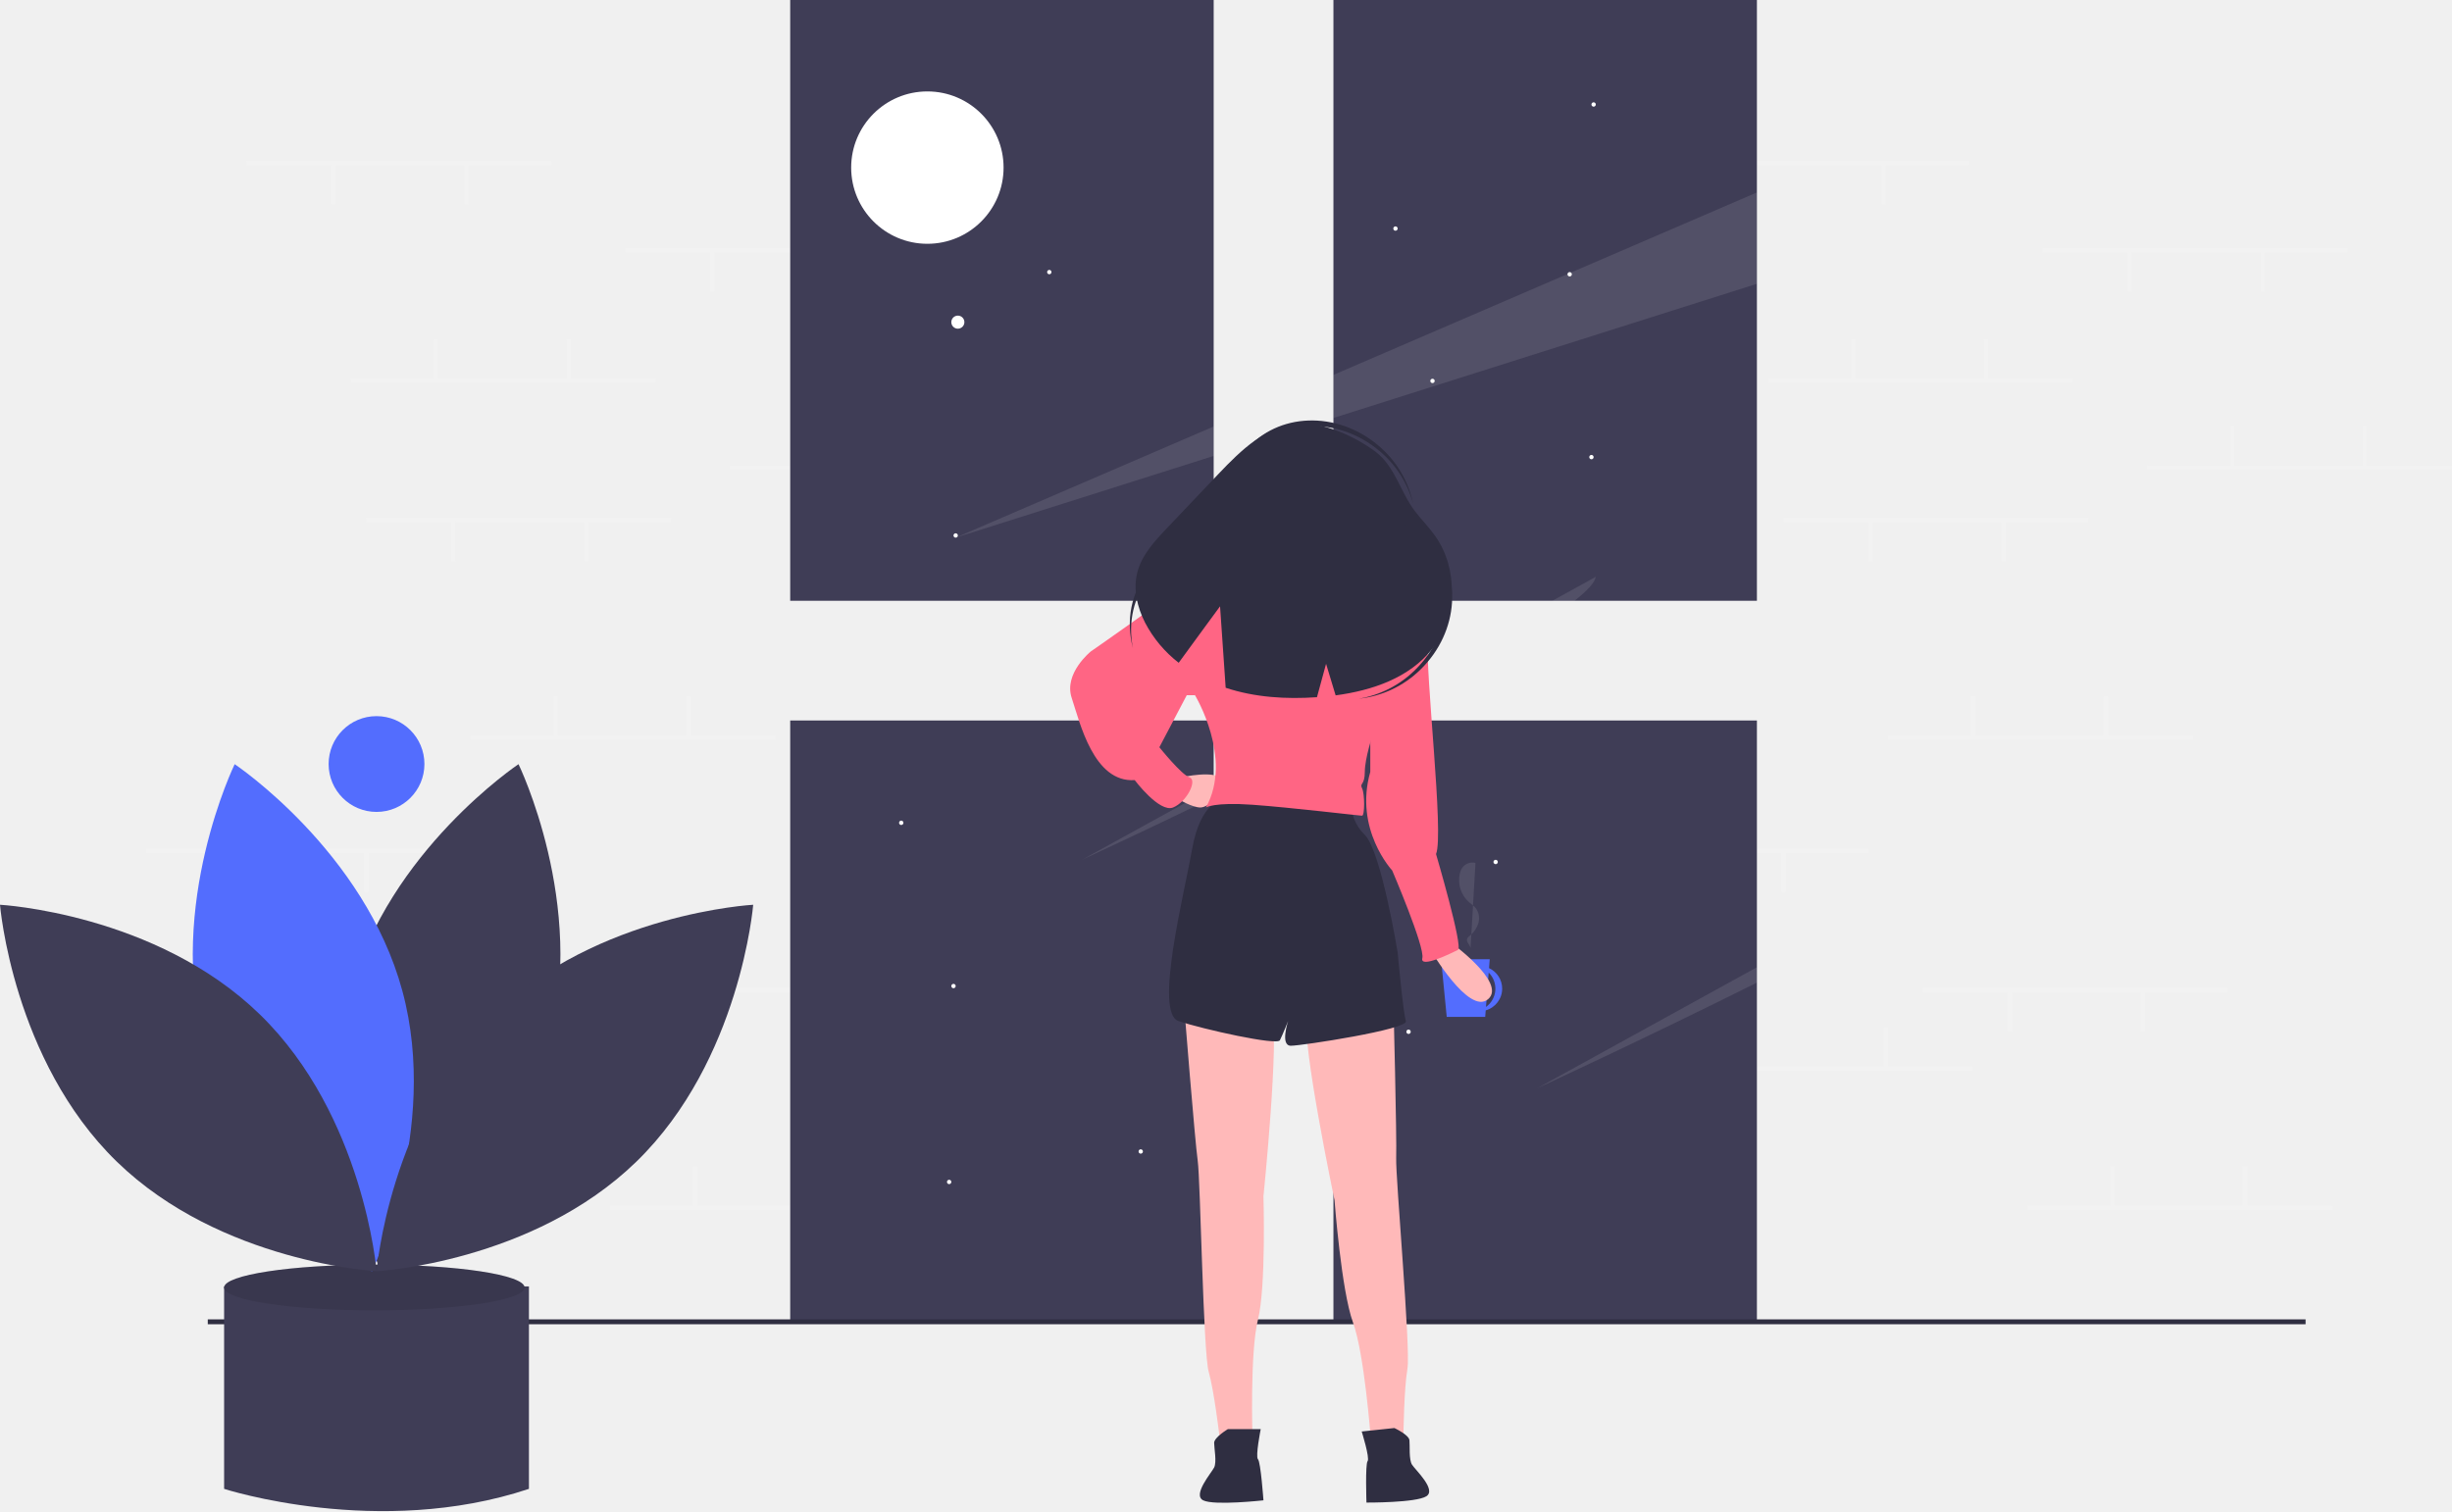
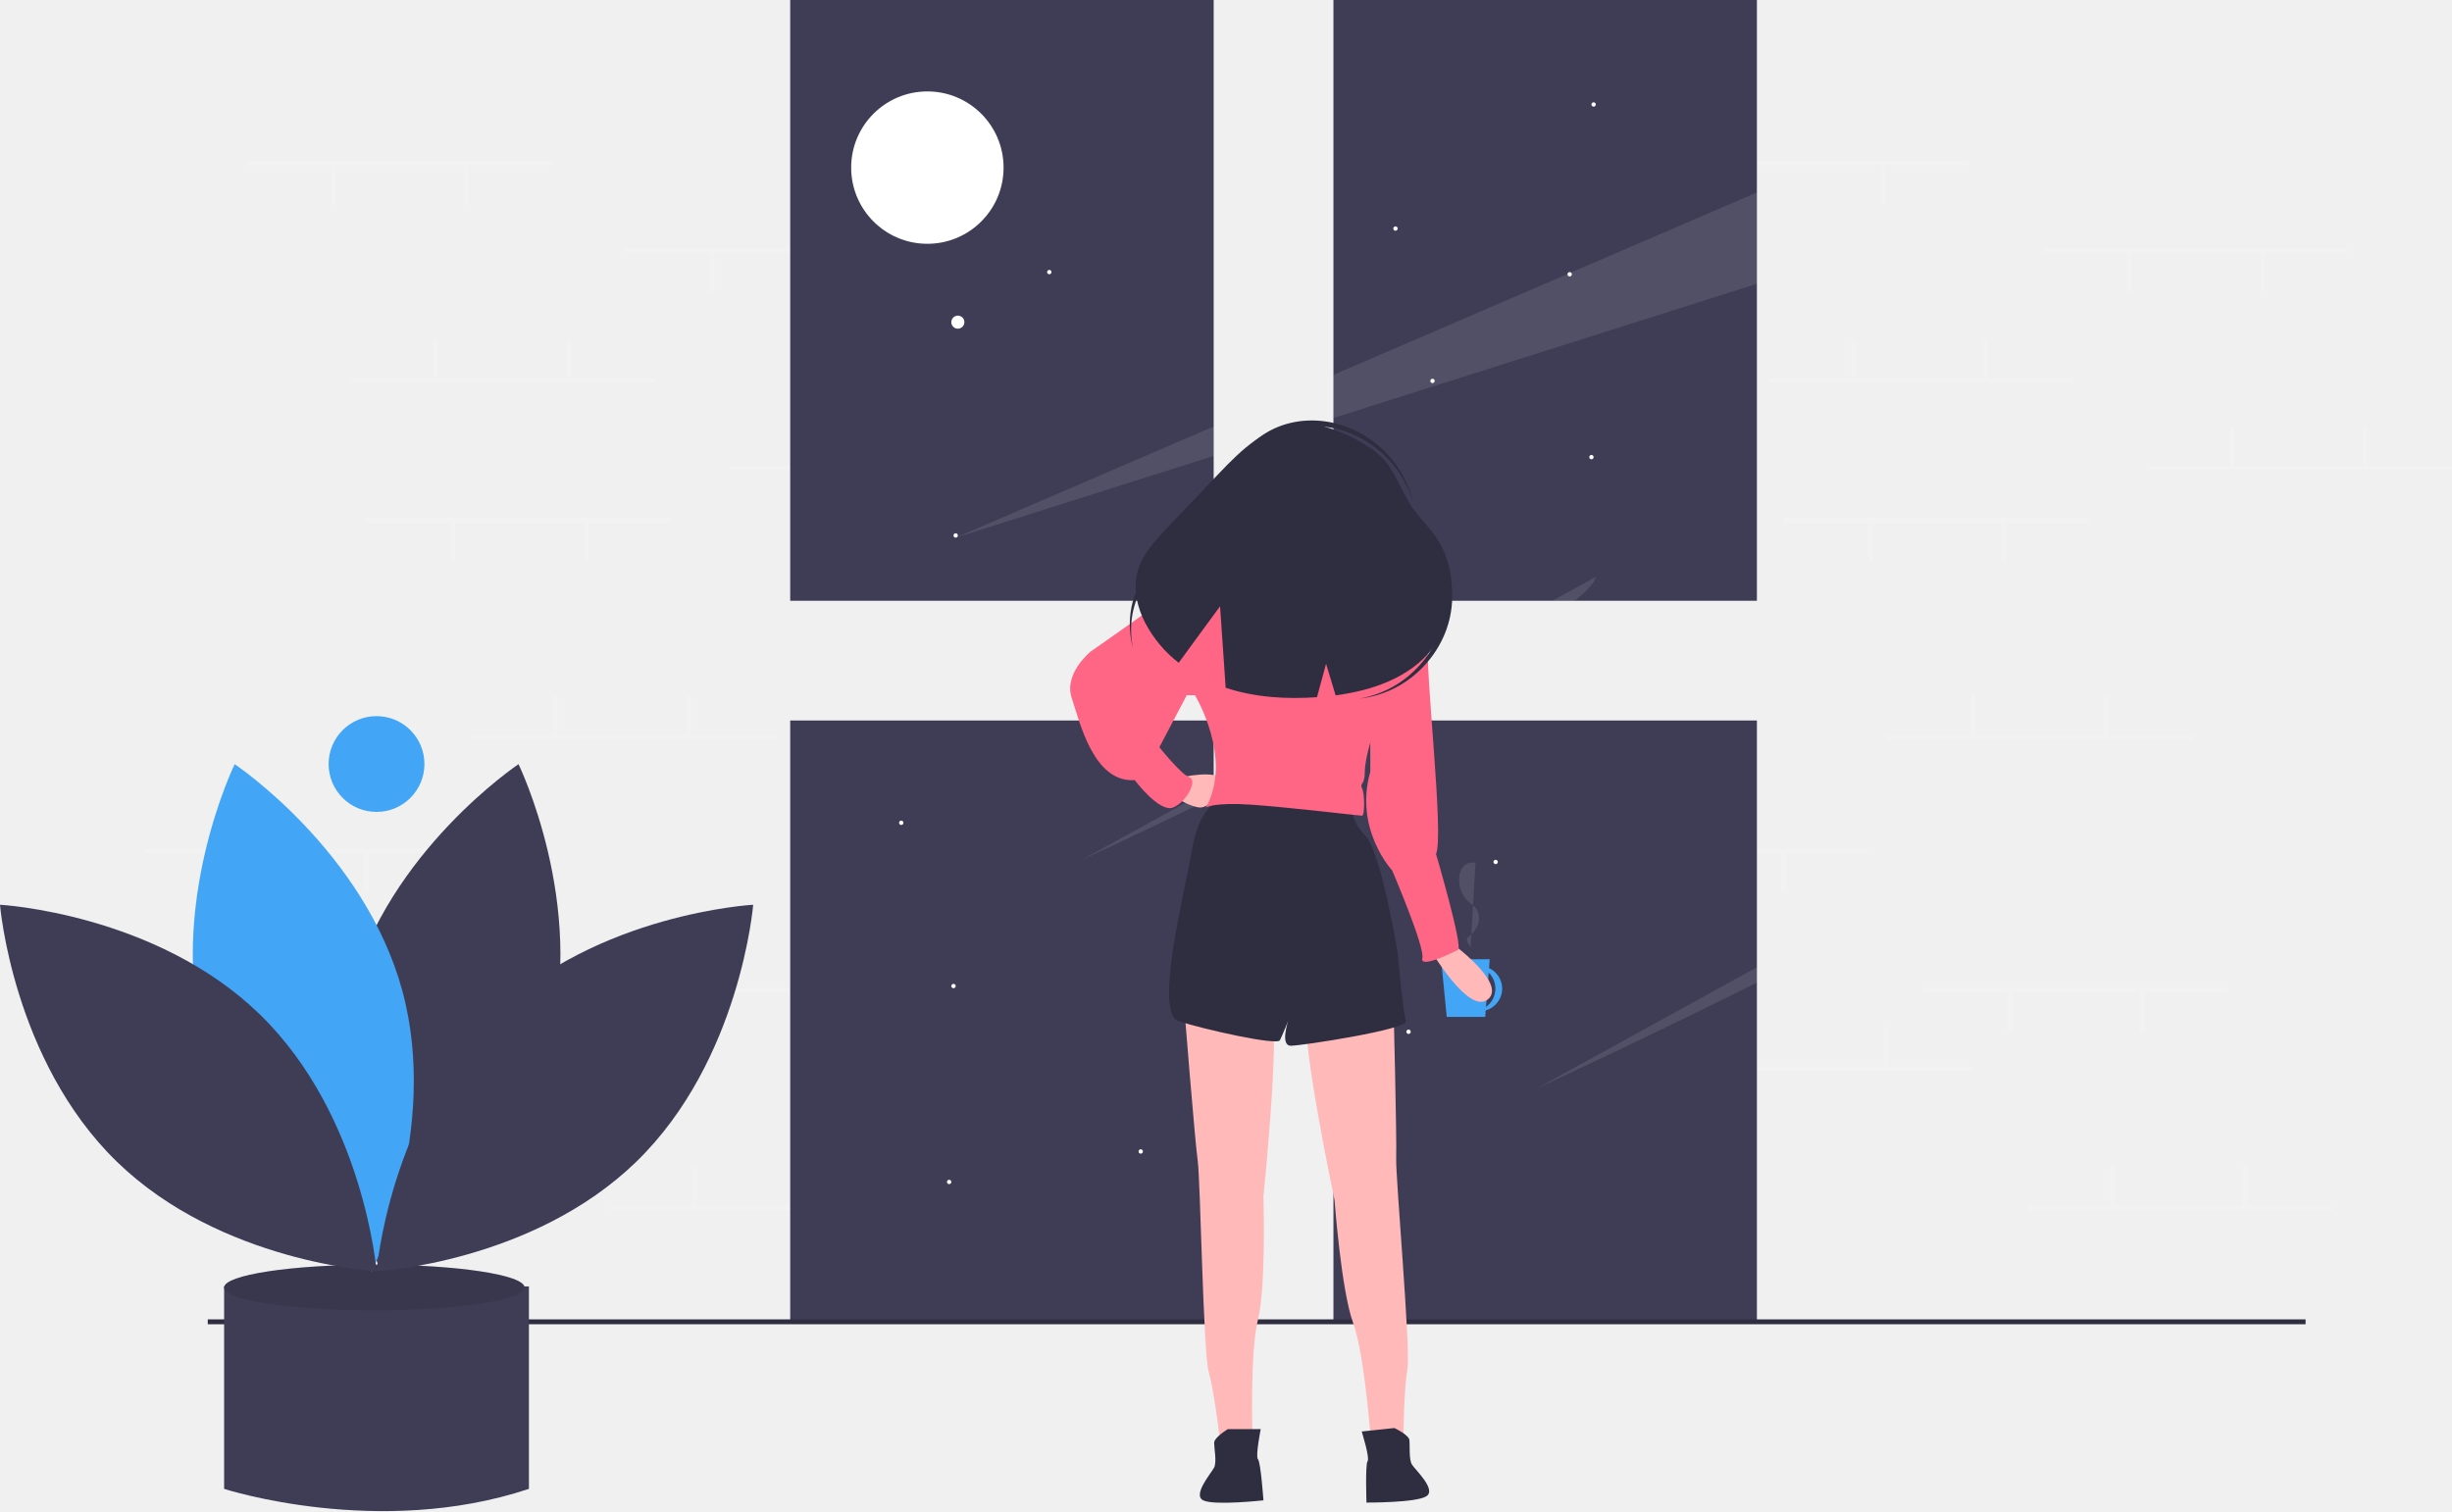
<svg xmlns="http://www.w3.org/2000/svg" id="a64b19f6-1f12-4f18-b71c-01acbbb1e99d" data-name="Layer 1" width="1126.182" height="694.222" viewBox="0 0 1126.182 694.222">
  <rect x="161.182" y="173.908" width="140" height="2" fill="#f2f2f2" />
  <rect x="199.182" y="155.908" width="2" height="18.5" fill="#f2f2f2" />
  <rect x="260.182" y="155.908" width="2" height="18.5" fill="#f2f2f2" />
  <rect x="113.182" y="73.908" width="140" height="2" fill="#f2f2f2" />
  <rect x="213.182" y="75.408" width="2" height="18.5" fill="#f2f2f2" />
  <rect x="152.182" y="75.408" width="2" height="18.5" fill="#f2f2f2" />
  <rect x="335.182" y="213.908" width="140" height="2" fill="#f2f2f2" />
  <rect x="373.182" y="195.908" width="2" height="18.5" fill="#f2f2f2" />
  <rect x="434.182" y="195.908" width="2" height="18.5" fill="#f2f2f2" />
  <rect x="287.182" y="113.908" width="140" height="2" fill="#f2f2f2" />
  <rect x="387.182" y="115.408" width="2" height="18.5" fill="#f2f2f2" />
  <rect x="326.182" y="115.408" width="2" height="18.5" fill="#f2f2f2" />
  <rect x="280.182" y="553.908" width="140" height="2" fill="#f2f2f2" />
  <rect x="318.182" y="535.908" width="2" height="18.5" fill="#f2f2f2" />
  <rect x="379.182" y="535.908" width="2" height="18.5" fill="#f2f2f2" />
  <rect x="232.182" y="453.908" width="140" height="2" fill="#f2f2f2" />
  <rect x="332.182" y="455.408" width="2" height="18.5" fill="#f2f2f2" />
  <rect x="271.182" y="455.408" width="2" height="18.5" fill="#f2f2f2" />
  <rect x="216.182" y="337.908" width="140" height="2" fill="#f2f2f2" />
  <rect x="254.182" y="319.908" width="2" height="18.5" fill="#f2f2f2" />
  <rect x="315.182" y="319.908" width="2" height="18.5" fill="#f2f2f2" />
  <rect x="168.182" y="237.908" width="140" height="2" fill="#f2f2f2" />
  <rect x="268.182" y="239.408" width="2" height="18.5" fill="#f2f2f2" />
  <rect x="207.182" y="239.408" width="2" height="18.5" fill="#f2f2f2" />
  <rect x="115.182" y="489.908" width="140" height="2" fill="#f2f2f2" />
  <rect x="153.182" y="471.908" width="2" height="18.5" fill="#f2f2f2" />
  <rect x="214.182" y="471.908" width="2" height="18.5" fill="#f2f2f2" />
  <rect x="67.182" y="389.908" width="140" height="2" fill="#f2f2f2" />
  <rect x="167.182" y="391.408" width="2" height="18.5" fill="#f2f2f2" />
  <rect x="106.182" y="391.408" width="2" height="18.5" fill="#f2f2f2" />
  <rect x="812.182" y="173.908" width="140" height="2" fill="#f2f2f2" />
  <rect x="850.182" y="155.908" width="2" height="18.5" fill="#f2f2f2" />
  <rect x="911.182" y="155.908" width="2" height="18.5" fill="#f2f2f2" />
  <rect x="764.182" y="73.908" width="140" height="2" fill="#f2f2f2" />
  <rect x="864.182" y="75.408" width="2" height="18.5" fill="#f2f2f2" />
  <rect x="803.182" y="75.408" width="2" height="18.5" fill="#f2f2f2" />
  <rect x="986.182" y="213.908" width="140" height="2" fill="#f2f2f2" />
  <rect x="1024.182" y="195.908" width="2" height="18.5" fill="#f2f2f2" />
  <rect x="1085.182" y="195.908" width="2" height="18.5" fill="#f2f2f2" />
  <rect x="938.182" y="113.908" width="140" height="2" fill="#f2f2f2" />
  <rect x="1038.182" y="115.408" width="2" height="18.5" fill="#f2f2f2" />
  <rect x="977.182" y="115.408" width="2" height="18.5" fill="#f2f2f2" />
  <rect x="931.182" y="553.908" width="140" height="2" fill="#f2f2f2" />
  <rect x="969.182" y="535.908" width="2" height="18.5" fill="#f2f2f2" />
  <rect x="1030.182" y="535.908" width="2" height="18.5" fill="#f2f2f2" />
  <rect x="883.182" y="453.908" width="140" height="2" fill="#f2f2f2" />
  <rect x="983.182" y="455.408" width="2" height="18.5" fill="#f2f2f2" />
  <rect x="922.182" y="455.408" width="2" height="18.5" fill="#f2f2f2" />
  <rect x="867.182" y="337.908" width="140" height="2" fill="#f2f2f2" />
  <rect x="905.182" y="319.908" width="2" height="18.5" fill="#f2f2f2" />
  <rect x="966.182" y="319.908" width="2" height="18.5" fill="#f2f2f2" />
  <rect x="819.182" y="237.908" width="140" height="2" fill="#f2f2f2" />
  <rect x="919.182" y="239.408" width="2" height="18.5" fill="#f2f2f2" />
  <rect x="858.182" y="239.408" width="2" height="18.5" fill="#f2f2f2" />
  <rect x="766.182" y="489.908" width="140" height="2" fill="#f2f2f2" />
  <rect x="804.182" y="471.908" width="2" height="18.5" fill="#f2f2f2" />
  <rect x="865.182" y="471.908" width="2" height="18.5" fill="#f2f2f2" />
  <rect x="718.182" y="389.908" width="140" height="2" fill="#f2f2f2" />
  <rect x="818.182" y="391.408" width="2" height="18.5" fill="#f2f2f2" />
  <rect x="757.182" y="391.408" width="2" height="18.5" fill="#f2f2f2" />
  <rect x="362.934" width="194.5" height="276" fill="#3f3d56" />
  <rect x="612.434" y="331" width="194.5" height="276" fill="#3f3d56" />
  <rect x="612.434" width="194.5" height="276" fill="#3f3d56" />
  <rect x="362.934" y="331" width="194.5" height="276" fill="#3f3d56" />
  <rect x="95.424" y="606.131" width="963.51" height="2.241" fill="#2f2e41" />
  <path d="M150.843,693.889h-11v93s71,23,140,0v-93Z" transform="translate(-36.9088 -102.8889)" fill="#3f3d56" />
  <ellipse cx="171.934" cy="591.5" rx="69" ry="10.5" fill="#3f3d56" />
  <ellipse cx="171.934" cy="591.5" rx="69" ry="10.5" opacity="0.1" />
  <path d="M289.051,582.775c-17.406,64.345-77.027,104.195-77.027,104.195s-31.4-64.473-13.993-128.818,77.027-104.195,77.027-104.195S306.457,518.43,289.051,582.775Z" transform="translate(-36.9088 -102.8889)" fill="#3f3d56" />
-   <path d="M130.701,582.775c17.406,64.345,77.027,104.195,77.027,104.195s31.4-64.473,13.993-128.818-77.027-104.195-77.027-104.195S113.294,518.43,130.701,582.775Z" transform="translate(-36.9088 -102.8889)" fill="#536dfe" />
+   <path d="M130.701,582.775c17.406,64.345,77.027,104.195,77.027,104.195s31.4-64.473,13.993-128.818-77.027-104.195-77.027-104.195S113.294,518.43,130.701,582.775Z" transform="translate(-36.9088 -102.8889)" fill="#42a5f5" />
  <path d="M156.278,568.947c47.764,46.496,53.597,117.971,53.597,117.971s-71.606-3.91-119.369-50.406S36.909,518.541,36.909,518.541,108.515,522.451,156.278,568.947Z" transform="translate(-36.9088 -102.8889)" fill="#3f3d56" />
  <path d="M263.473,568.947c-47.764,46.496-53.597,117.971-53.597,117.971s71.606-3.91,119.369-50.406S382.843,518.541,382.843,518.541,311.237,522.451,263.473,568.947Z" transform="translate(-36.9088 -102.8889)" fill="#3f3d56" />
-   <circle cx="172.934" cy="351" r="22" fill="#536dfe" />
+   <circle cx="172.934" cy="351" r="22" fill="#42a5f5" />
  <circle cx="439.934" cy="148" r="3" fill="#fff" />
  <circle cx="425.934" cy="77" r="35" fill="#fff" />
  <circle cx="481.934" cy="125" r="1" fill="#fff" />
  <circle cx="657.934" cy="175" r="1" fill="#fff" />
  <circle cx="646.934" cy="474" r="1" fill="#fff" />
  <circle cx="435.934" cy="543" r="1" fill="#fff" />
  <circle cx="730.934" cy="210" r="1" fill="#fff" />
  <circle cx="720.934" cy="126" r="1" fill="#fff" />
  <circle cx="686.934" cy="396" r="1" fill="#fff" />
  <circle cx="632.934" cy="246" r="1" fill="#fff" />
  <circle cx="640.934" cy="105" r="1" fill="#fff" />
  <circle cx="731.934" cy="48" r="1" fill="#fff" />
  <circle cx="437.934" cy="453" r="1" fill="#fff" />
  <circle cx="523.934" cy="529" r="1" fill="#fff" />
  <circle cx="413.934" cy="378" r="1" fill="#fff" />
  <circle cx="438.934" cy="246" r="1" fill="#fff" />
  <polygon points="438.934 247 557.434 195.93 557.434 209.45 438.934 247" fill="#fff" opacity="0.1" />
  <polygon points="806.934 88.41 806.934 130.38 612.434 192.02 612.434 172.23 806.934 88.41" fill="#fff" opacity="0.1" />
  <path d="M533.883,497.869l60.46-33.31v4.63C560.533,485.559,535.063,497.329,533.883,497.869Z" transform="translate(-36.9088 -102.8889)" fill="#fff" opacity="0.1" />
  <path d="M650.023,433.889h15.25q-7.935,4.095-15.93,8.13v-7.75Z" transform="translate(-36.9088 -102.8889)" fill="#fff" opacity="0.1" />
  <path d="M769.843,367.889c-.46,2.65-3.95,6.41-9.76,11h-10.21Z" transform="translate(-36.9088 -102.8889)" fill="#fff" opacity="0.1" />
  <path d="M843.843,547.249v7.06c-51.92,25.91-99.35,47.82-100.96,48.56Z" transform="translate(-36.9088 -102.8889)" fill="#fff" opacity="0.1" />
-   <path d="M726.843,557.076a10.385,10.385,0,0,0-6.036-9.426l.32-4.084H698.782l2.598,26.501h17.668l.235-2.999A10.39,10.39,0,0,0,726.843,557.076Zm-7.435,8.41,1.238-15.779a10.352,10.352,0,0,1-1.238,15.779Z" transform="translate(-36.9088 -102.8889)" fill="#536dfe" />
+   <path d="M726.843,557.076a10.385,10.385,0,0,0-6.036-9.426l.32-4.084H698.782l2.598,26.501h17.668l.235-2.999A10.39,10.39,0,0,0,726.843,557.076Zm-7.435,8.41,1.238-15.779a10.352,10.352,0,0,1-1.238,15.779Z" transform="translate(-36.9088 -102.8889)" fill="#42a5f5" />
  <path id="f4ac3ff5-258c-4399-9248-8391ae08b365" data-name="right hand" d="M702.753,535.506s26.42,18.871,17.613,26.42S693.946,539.281,693.946,539.281Z" transform="translate(-36.9088 -102.8889)" fill="#ffb9b9" />
  <path id="bf1f5e13-8e3a-4741-a85e-0bb4d1014665" data-name="left leg" d="M580.717,564.443s5.032,62.905,6.29,71.712,2.516,88.067,5.032,96.874S597.072,763.222,597.072,763.222h15.097s-1.258-39.001,2.516-54.098,2.516-56.614,2.516-56.614,7.549-74.228,3.774-84.293S580.717,564.443,580.717,564.443Z" transform="translate(-36.9088 -102.8889)" fill="#ffb9b9" />
  <path id="fa7b0e16-c331-457f-a12f-a08f2c008952" data-name="left shoe" d="M600.847,759.448s-6.29,3.774-6.29,6.29,1.258,8.807,0,11.323-10.065,12.581-5.032,15.097,27.678,0,27.678,0-1.258-17.613-2.516-18.871,1.258-13.839,1.258-13.839Z" transform="translate(-36.9088 -102.8889)" fill="#2f2e41" />
  <path id="f4024e73-c1c2-4428-8611-ad66221c5a25" data-name="right leg" d="M676.891,562.901s1.598,63.086,1.272,71.976,6.742,87.844,5.164,96.867-1.835,30.556-1.835,30.556l-15.014,1.585s-2.843-38.918-8.181-53.535-8.445-56.038-8.445-56.038-15.298-73.025-12.601-83.431S676.891,562.901,676.891,562.901Z" transform="translate(-36.9088 -102.8889)" fill="#ffb9b9" />
  <path id="a008d2cf-381c-4d23-b52a-803eac2543b7" data-name="right shoe" d="M677.342,758.942s6.652,3.093,6.916,5.595-.327,8.89,1.189,11.26,11.33,11.455,6.589,14.486-27.525,2.905-27.525,2.905-.598-17.648.521-19.031-2.704-13.631-2.704-13.631Z" transform="translate(-36.9088 -102.8889)" fill="#2f2e41" />
  <path id="f779e54b-d4cb-4215-8e38-13737b8c9741" data-name="pants" d="M598.331,470.085s-10.065,1.258-13.839,22.646-17.613,75.486-6.29,79.26,45.292,11.323,46.55,8.807,3.774-8.807,3.774-8.807S624.751,583.314,629.783,583.314s54.098-7.549,52.84-11.323-3.774-31.452-3.774-31.452-7.549-46.55-15.097-54.098a20.632,20.632,0,0,1-6.29-16.355Z" transform="translate(-36.9088 -102.8889)" fill="#2f2e41" />
  <path id="ed7973b0-4ac2-4dfd-9025-75a9fc26774c" data-name="left hand" d="M579.459,460.02s16.355-3.774,18.871,1.258-6.29,12.581-10.065,12.581-10.065-3.774-10.065-3.774Z" transform="translate(-36.9088 -102.8889)" fill="#ffb9b9" />
  <circle id="a0973ec9-0189-41bb-9fc7-749accd47115" data-name="head" cx="600.453" cy="225.897" r="22.646" fill="#ffb9b9" />
  <path id="fee270f8-9d28-4acf-9daf-d285b710d8cb" data-name="neck" d="M623.68,344.301s-2.704,20.103-5.22,20.103,18.871,11.323,18.871,11.323l16.355-2.516,5.032-7.549s-7.804-12.122-7.804-22.187S623.68,344.301,623.68,344.301Z" transform="translate(-36.9088 -102.8889)" fill="#ffb9b9" />
  <path id="a5149c73-902a-4296-b98c-0ab474a0aab0" data-name="upper body" d="M628.525,364.405s-3.774-2.516-5.032-2.516H613.428c-1.258,0-17.613,3.774-17.613,3.774l-10.065,56.614s17.613,28.936,5.032,51.582c0,0,3.774-2.516,21.388-1.258s49.066,5.032,50.324,5.032,1.258-10.065,0-12.581,1.258-1.258,1.258-7.549,3.774-17.613,3.774-17.613l17.613-64.163s-22.646-12.581-26.42-11.323-15.097,5.032-17.613,3.774S628.525,364.405,628.525,364.405Z" transform="translate(-36.9088 -102.8889)" fill="#ff6584" />
  <path id="b7aca075-39de-44d0-b6a6-9c2227e62ba9" data-name="left arm" d="M599.589,366.921l-3.774-1.258s-7.549-1.258-16.355,6.29-41.517,30.194-41.517,30.194-12.581,10.065-8.807,21.388,10.065,39.001,28.936,37.743c0,0,11.323,15.097,17.613,12.581s11.323-12.581,7.549-13.839-13.839-13.839-13.839-13.839l12.581-23.904h3.774l13.839-7.549Z" transform="translate(-36.9088 -102.8889)" fill="#ff6584" />
  <path id="e668ed40-8c90-4e88-adc6-99915460fb10" data-name="right arm" d="M675.074,374.47l10.065,1.258s8.807,3.774,7.549,20.13,7.549,90.583,3.774,99.39c0,0,12.581,42.775,10.065,44.033s-17.613,8.807-16.355,3.774-13.839-40.259-13.839-40.259-17.613-18.871-10.065-45.292V436.116Z" transform="translate(-36.9088 -102.8889)" fill="#ff6584" />
  <path d="M696.077,349.119c-2.807-3.969-6.259-7.438-9.222-11.293-6.829-8.888-9.192-20.73-18.356-27.546-9.068-6.744-23.459-13.382-34.806-12.85-14.955.701-26.819,12.303-37.129,23.16q-11.818,12.445-23.636,24.889c-5.7,6.002-11.61,12.374-13.664,20.392-1.974,7.706-.048,15.985,3.567,23.071a56.152,56.152,0,0,0,15.443,18.435c7.912-10.894,18.996-25.937,18.996-25.937l2.58,37.417c13.404,4.442,27.803,5.316,41.928,4.334l4.184-15.341,4.391,14.492c16.88-2.238,33.839-8.066,44.288-21.239C706.195,386.539,706.809,364.298,696.077,349.119Z" transform="translate(-36.9088 -102.8889)" fill="#2f2e41" />
  <path d="M601.814,345.341c-2.334-11.722.188-23.867,8.029-33.168,14.487-17.183,41.608-18.148,60.576-2.156a47.753,47.753,0,0,1,15.549,24.326A47.495,47.495,0,0,0,669.825,307.443c-18.968-15.992-46.089-15.027-60.576,2.156C600.831,319.583,598.543,332.843,601.814,345.341Z" transform="translate(-36.9088 -102.8889)" fill="#2f2e41" />
  <path d="M557.248,400.636c-2.334-11.722.188-23.867,8.029-33.168,14.487-17.183,41.608-18.148,60.576-2.156a47.753,47.753,0,0,1,15.549,24.326,47.495,47.495,0,0,0-16.143-26.901c-18.968-15.992-46.089-15.027-60.576,2.156C556.265,374.878,553.977,388.139,557.248,400.636Z" transform="translate(-36.9088 -102.8889)" fill="#2f2e41" />
  <path d="M658.32,339.055c11.895-1.171,23.733,2.533,32.218,11.251,15.675,16.106,13.969,43.19-3.81,60.494a47.753,47.753,0,0,1-25.737,13.082,47.494,47.494,0,0,0,28.358-13.42c17.78-17.304,19.485-44.388,3.81-60.494C684.05,340.61,671.079,337.028,658.32,339.055Z" transform="translate(-36.9088 -102.8889)" fill="#2f2e41" />
  <path d="M714.58,499.294a5.867,5.867,0,0,0-6.191,2.432,7.996,7.996,0,0,0-.999,2.466,13.52,13.52,0,0,0,4.298,13.228,25.952,25.952,0,0,1,2.749,2.333,7.817,7.817,0,0,1,1.514,7.038,11.853,11.853,0,0,1-4.127,6.103,3.37,3.37,0,0,0-1.015,1.086c-.676,1.448,1.068,2.825,1.512,4.36" transform="translate(-36.9088 -102.8889)" fill="#fff" opacity="0.1" />
</svg>
